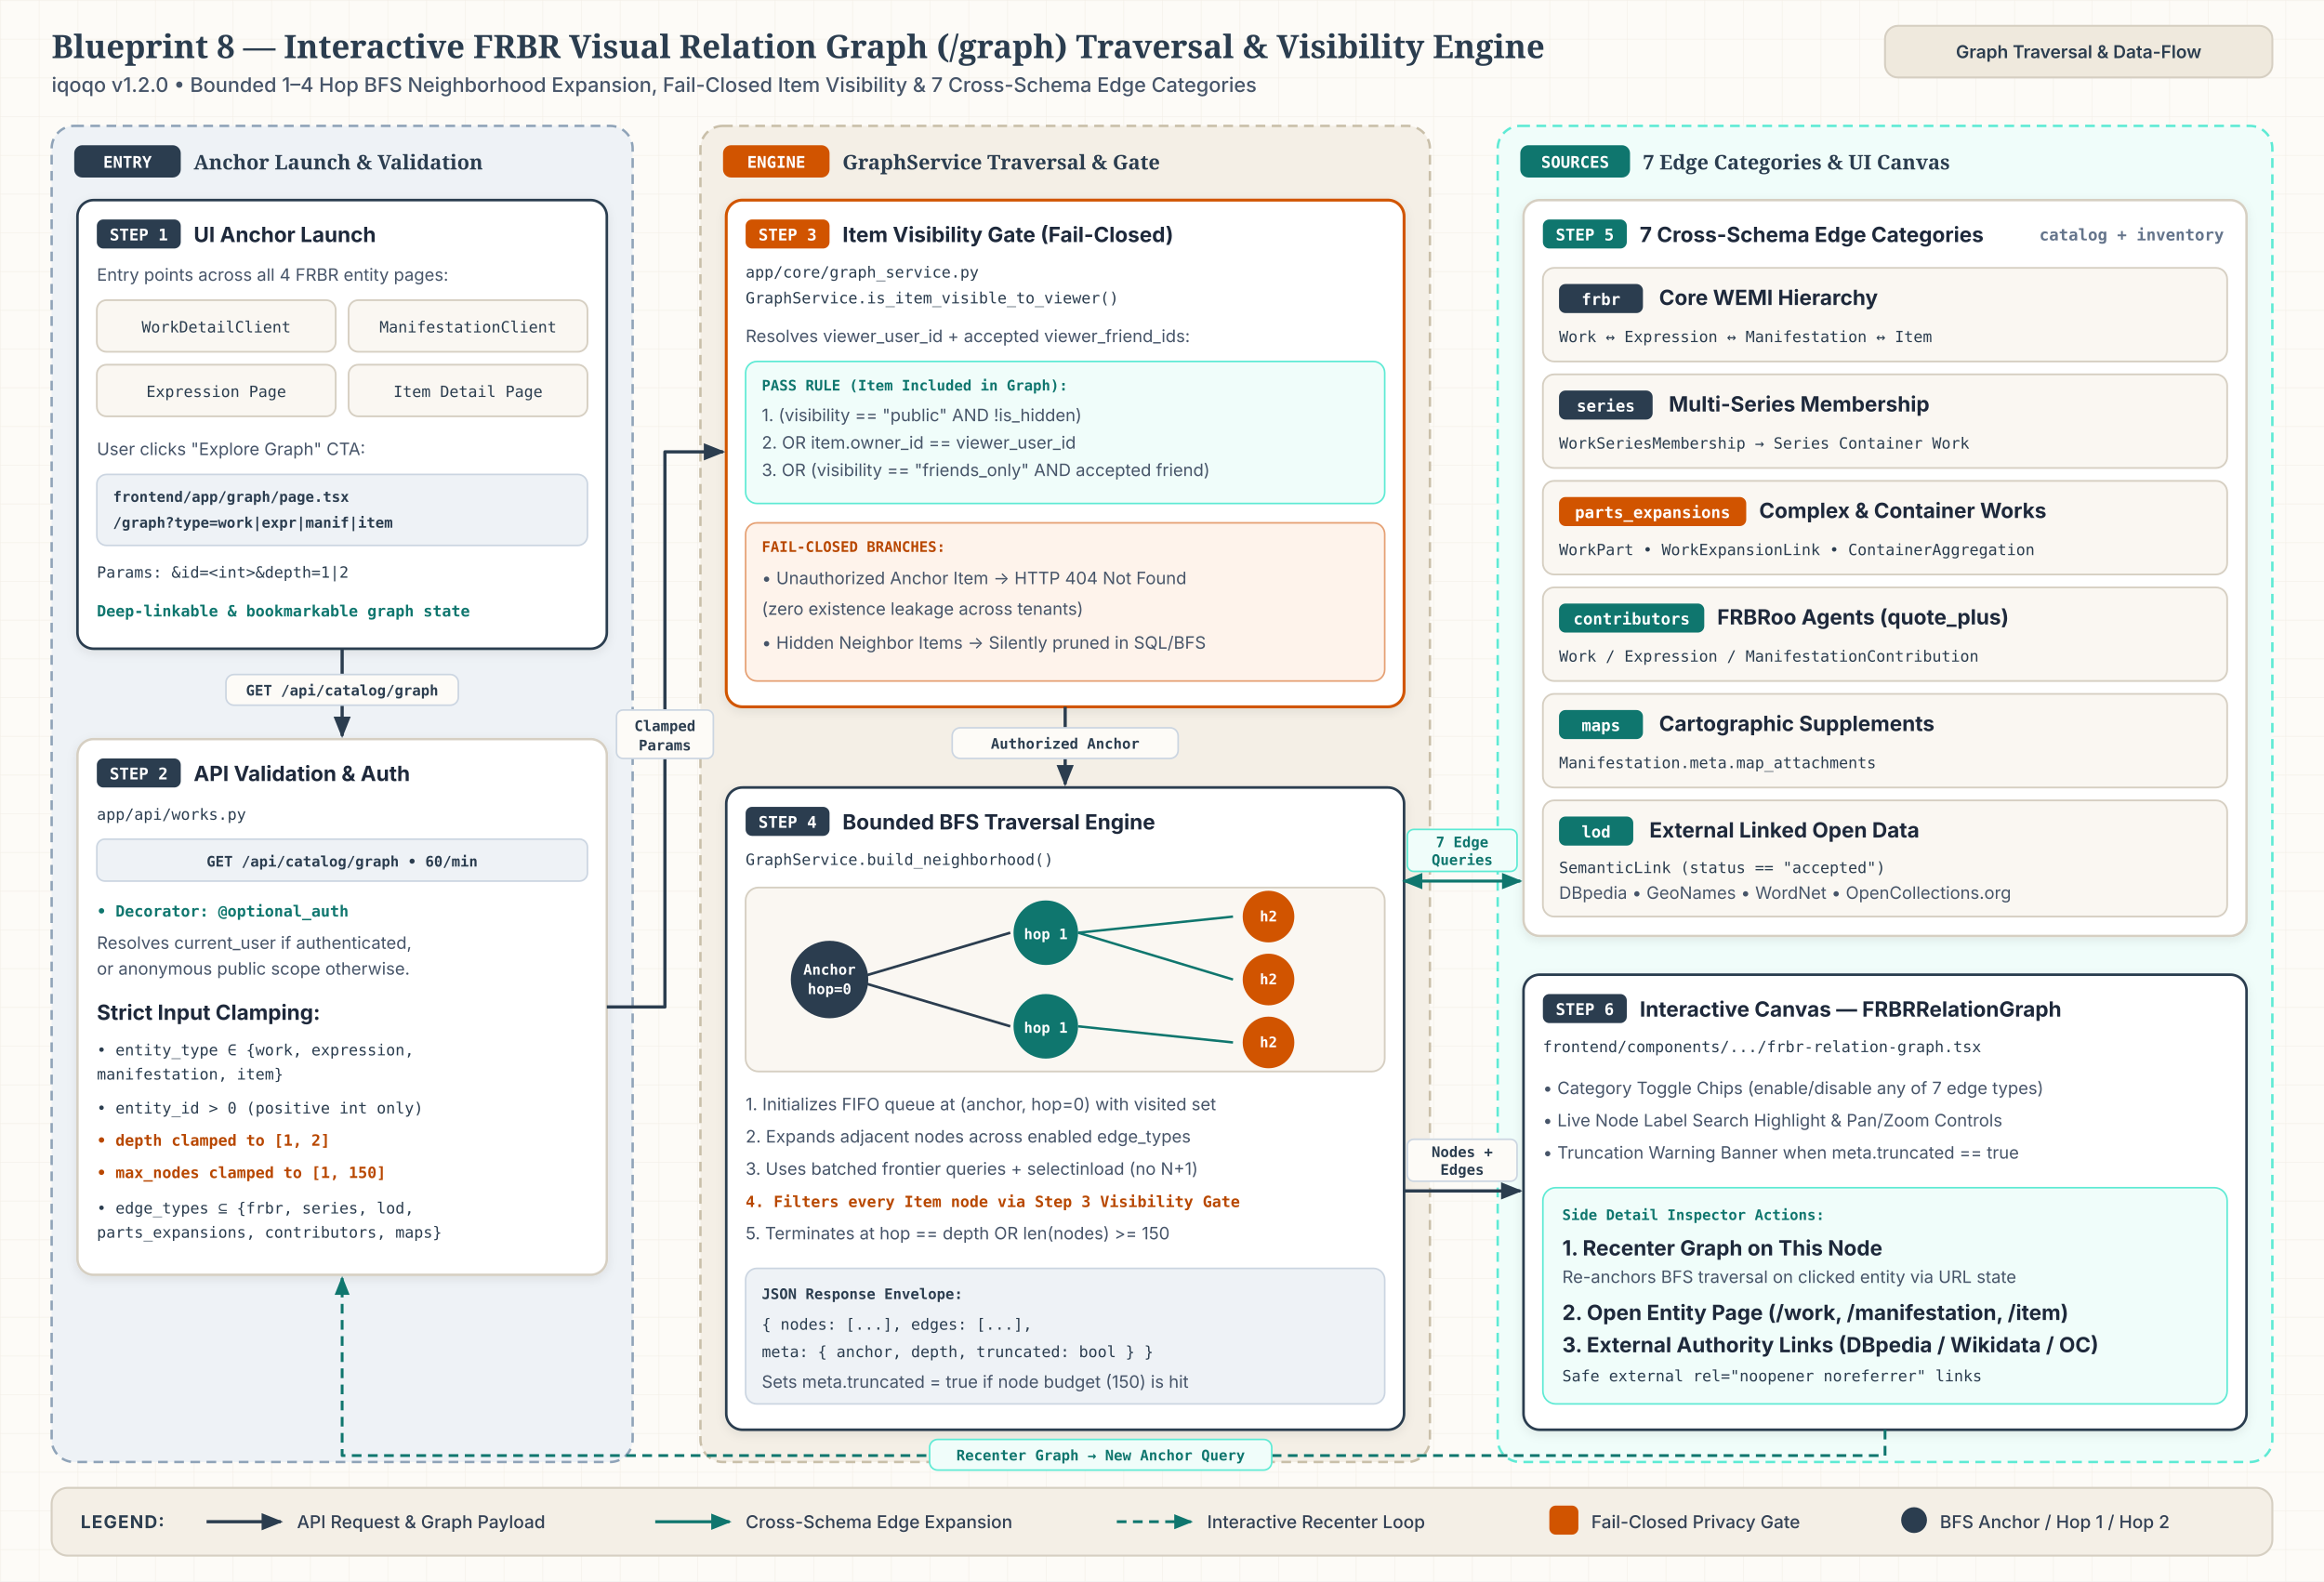
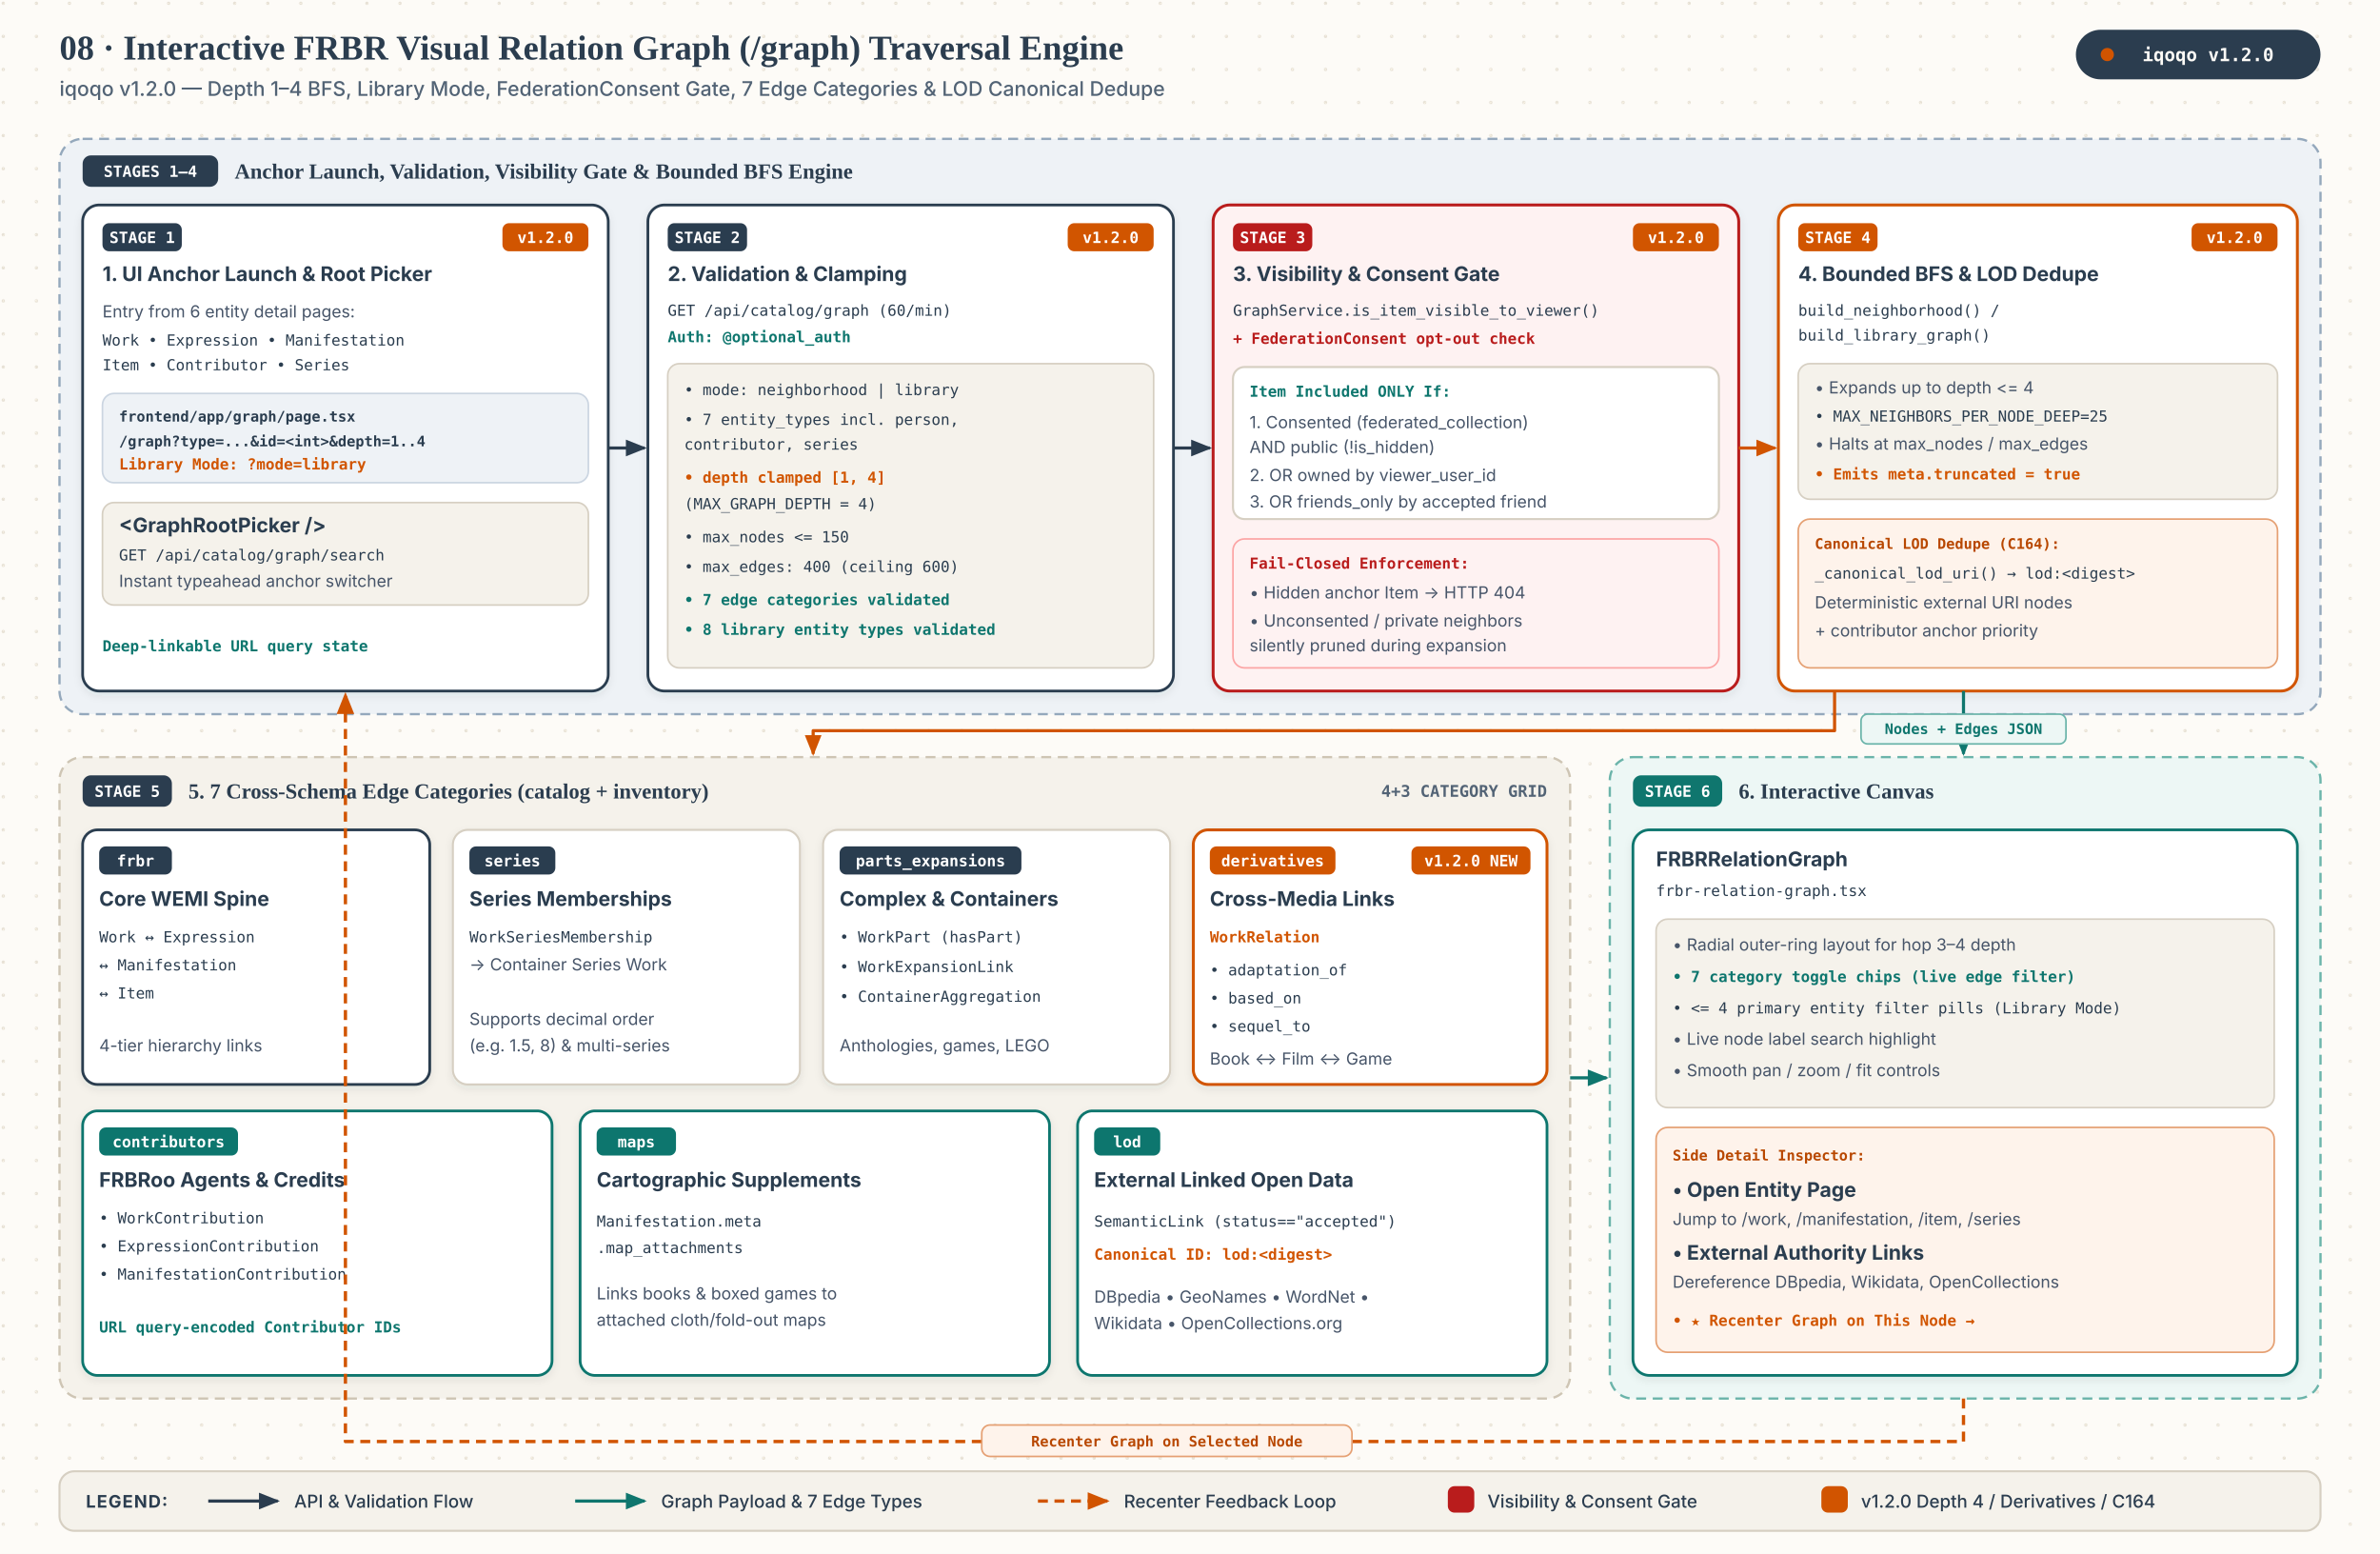
- <svg xmlns="http://www.w3.org/2000/svg" id="svg-bp8" viewBox="0 0 1440 980" width="1440" height="980" role="img" aria-labelledby="bp8-title bp8-desc">
+ <svg xmlns="http://www.w3.org/2000/svg" id="svg-bp8" viewBox="0 0 1440 940" width="1440" height="940" role="img" aria-labelledby="bp8-title bp8-desc">
  <style>
-               .canvas-bg { fill: #FDFBF7; }
-               .title-text { font-family: 'Merriweather', Georgia, serif; font-size: 20px; font-weight: 700; fill: #2B3D4F; }
-               .subtitle-text { font-family: 'Inter', system-ui, -apple-system, sans-serif; font-size: 12.5px; font-weight: 500; fill: #475569; }
-               .header-pill-bg { fill: #EFE9DD; stroke: #D6CFC2; stroke-width: 1.2; }
-               .header-pill-text { font-family: 'Inter', system-ui, -apple-system, sans-serif; font-size: 11px; font-weight: 600; fill: #2B3D4F; }
- 
-               .zone-indigo { fill: #EEF2F6; stroke: #8FA3B8; stroke-width: 1.5; stroke-dasharray: 6 4; }
-               .zone-parchment { fill: #F4EFE6; stroke: #C9BFA9; stroke-width: 1.5; stroke-dasharray: 6 4; }
-               .zone-teal { fill: #F0FDFA; stroke: #5EEAD4; stroke-width: 1.5; stroke-dasharray: 6 4; }
- 
-               .zone-title { font-family: 'Merriweather', Georgia, serif; font-size: 12.5px; font-weight: 700; fill: #2B3D4F; }
-               .zone-meta { font-family: 'JetBrains Mono', ui-monospace, Menlo, monospace; font-size: 10px; font-weight: 600; fill: #64748B; }
- 
-               .badge-indigo { fill: #2B3D4F; }
-               .badge-clay { fill: #D15400; }
-               .badge-teal { fill: #0F766E; }
-               .badge-text { font-family: 'JetBrains Mono', ui-monospace, Menlo, monospace; font-size: 10px; font-weight: 700; fill: #FFFFFF; }
- 
-               .card { fill: #FFFFFF; stroke: #D6CFC2; stroke-width: 1.5; }
-               .card-indigo { fill: #FFFFFF; stroke: #2B3D4F; stroke-width: 1.6; }
-               .card-clay { fill: #FFFFFF; stroke: #D15400; stroke-width: 1.8; }
-               .card-teal { fill: #FFFFFF; stroke: #0F766E; stroke-width: 1.6; }
-               .card-sub { fill: #FAF7F2; stroke: #D6CFC2; stroke-width: 1.1; }
- 
-               .node-title { font-family: 'Inter', system-ui, -apple-system, sans-serif; font-size: 13px; font-weight: 700; fill: #1E293B; }
-               .node-body { font-family: 'Inter', system-ui, -apple-system, sans-serif; font-size: 10.6px; font-weight: 400; fill: #475569; }
-               .node-mono { font-family: 'JetBrains Mono', ui-monospace, Menlo, monospace; font-size: 9.6px; font-weight: 500; fill: #2B3D4F; }
-               .node-clay { font-family: 'JetBrains Mono', ui-monospace, Menlo, monospace; font-size: 9.6px; font-weight: 600; fill: #B84700; }
-               .node-teal { font-family: 'JetBrains Mono', ui-monospace, Menlo, monospace; font-size: 9.6px; font-weight: 600; fill: #0F766E; }
- 
-               .pill-indigo { fill: #EEF2F6; stroke: #CBD5E1; stroke-width: 1; }
-               .pill-indigo-text { font-family: 'JetBrains Mono', ui-monospace, Menlo, monospace; font-size: 9px; font-weight: 600; fill: #2B3D4F; }
-               .pill-clay { fill: #FEF3EB; stroke: #E5A073; stroke-width: 1; }
-               .pill-clay-text { font-family: 'JetBrains Mono', ui-monospace, Menlo, monospace; font-size: 9px; font-weight: 600; fill: #B84700; }
-               .pill-teal { fill: #F0FDFA; stroke: #5EEAD4; stroke-width: 1; }
-               .pill-teal-text { font-family: 'JetBrains Mono', ui-monospace, Menlo, monospace; font-size: 9px; font-weight: 600; fill: #0F766E; }
- 
-               .bfs-node-anchor { fill: #2B3D4F; }
-               .bfs-node-hop1 { fill: #0F766E; }
-               .bfs-node-hop2 { fill: #D15400; }
-               .bfs-node-txt { font-family: 'JetBrains Mono', ui-monospace, Menlo, monospace; font-size: 9px; font-weight: 700; fill: #FFFFFF; }
- 
-               .edge-primary { fill: none; stroke: #2B3D4F; stroke-width: 2; stroke-linejoin: round; }
-               .edge-clay { fill: none; stroke: #D15400; stroke-width: 2; stroke-linejoin: round; }
-               .edge-teal { fill: none; stroke: #0F766E; stroke-width: 1.9; stroke-linejoin: round; }
-               .edge-recenter { fill: none; stroke: #0F766E; stroke-width: 1.75; stroke-dasharray: 6 4; stroke-linejoin: round; }
-               .mk-primary { fill: #2B3D4F; }
-               .mk-clay { fill: #D15400; }
-               .mk-teal { fill: #0F766E; }
- 
-               .edge-pill-bg { fill: #FDFBF7; stroke: #CBD5E1; stroke-width: 1; }
-               .edge-pill-text { font-family: 'JetBrains Mono', ui-monospace, Menlo, monospace; font-size: 9px; font-weight: 600; fill: #2B3D4F; }
-               .edge-pill-teal { fill: #F0FDFA; stroke: #5EEAD4; stroke-width: 1; }
-               .edge-pill-teal-text { font-family: 'JetBrains Mono', ui-monospace, Menlo, monospace; font-size: 9px; font-weight: 600; fill: #0F766E; }
- 
-               .legend-bg { fill: #F4EFE6; stroke: #D6CFC2; stroke-width: 1.25; }
-               .legend-heading { font-family: 'Inter', system-ui, -apple-system, sans-serif; font-size: 11px; font-weight: 700; letter-spacing: 0.06em; fill: #2B3D4F; }
-               .legend-text { font-family: 'Inter', system-ui, -apple-system, sans-serif; font-size: 11px; font-weight: 500; fill: #334155; }
+               .bg { fill: #FDFBF7; }
+               .hdr-title { font-family: Georgia, 'Times New Roman', serif; font-size: 21px; font-weight: 700; fill: #2B3D4F; }
+               .hdr-sub { font-family: -apple-system, BlinkMacSystemFont, 'Segoe UI', sans-serif; font-size: 12.2px; font-weight: 500; fill: #526375; }
+               .ver-pill { fill: #2B3D4F; }
+               .ver-txt { font-family: ui-monospace, 'SFMono-Regular', Menlo, monospace; font-size: 11px; font-weight: 700; fill: #FDFBF7; }
+ 
+               .z-sand { fill: #F5F2EB; stroke: #CEC5B4; stroke-width: 1.4; stroke-dasharray: 6 4; }
+               .z-indigo { fill: #EEF2F6; stroke: #94A8BC; stroke-width: 1.4; stroke-dasharray: 6 4; }
+               .z-teal { fill: #EDF7F5; stroke: #6BB4AA; stroke-width: 1.4; stroke-dasharray: 6 4; }
+               .z-title { font-family: Georgia, 'Times New Roman', serif; font-size: 13px; font-weight: 700; fill: #2B3D4F; }
+               .z-meta { font-family: ui-monospace, 'SFMono-Regular', Menlo, monospace; font-size: 9.8px; font-weight: 600; fill: #526375; }
+ 
+               .card { fill: #FFFFFF; stroke: #D6CFC2; stroke-width: 1.25; }
+               .card-indigo { fill: #FFFFFF; stroke: #2B3D4F; stroke-width: 1.65; }
+               .card-clay { fill: #FFFFFF; stroke: #D15400; stroke-width: 1.75; }
+               .card-teal { fill: #FFFFFF; stroke: #0F766E; stroke-width: 1.65; }
+               .card-crimson { fill: #FEF2F2; stroke: #B91C1C; stroke-width: 1.75; }
+               .card-sub { fill: #F5F2EB; stroke: #D6CFC2; stroke-width: 1; }
+ 
+               .b-indigo { fill: #2B3D4F; }
+               .b-clay { fill: #D15400; }
+               .b-teal { fill: #0F766E; }
+               .b-crimson { fill: #B91C1C; }
+               .b-txt { font-family: ui-monospace, 'SFMono-Regular', Menlo, monospace; font-size: 9.4px; font-weight: 700; fill: #FFFFFF; }
+ 
+               .c-title { font-family: -apple-system, BlinkMacSystemFont, 'Segoe UI', sans-serif; font-size: 12.2px; font-weight: 700; fill: #2B3D4F; }
+               .c-body { font-family: -apple-system, BlinkMacSystemFont, 'Segoe UI', sans-serif; font-size: 10.1px; font-weight: 400; fill: #475569; }
+               .c-mono { font-family: ui-monospace, 'SFMono-Regular', Menlo, monospace; font-size: 9.2px; font-weight: 500; fill: #2B3D4F; }
+               .c-clay { font-family: ui-monospace, 'SFMono-Regular', Menlo, monospace; font-size: 9.2px; font-weight: 700; fill: #D15400; }
+               .c-teal { font-family: ui-monospace, 'SFMono-Regular', Menlo, monospace; font-size: 9.2px; font-weight: 700; fill: #0F766E; }
+               .c-crimson { font-family: ui-monospace, 'SFMono-Regular', Menlo, monospace; font-size: 9.2px; font-weight: 700; fill: #B91C1C; }
+ 
+               .pill-i { fill: #EEF2F6; stroke: #CBD5E1; stroke-width: 1; }
+               .pill-i-t { font-family: ui-monospace, 'SFMono-Regular', Menlo, monospace; font-size: 8.8px; font-weight: 600; fill: #2B3D4F; }
+               .pill-c { fill: #FEF3EB; stroke: #E5A073; stroke-width: 1; }
+               .pill-c-t { font-family: ui-monospace, 'SFMono-Regular', Menlo, monospace; font-size: 8.8px; font-weight: 700; fill: #B84700; }
+               .pill-t { fill: #EDF7F5; stroke: #6BB4AA; stroke-width: 1; }
+               .pill-t-t { font-family: ui-monospace, 'SFMono-Regular', Menlo, monospace; font-size: 8.8px; font-weight: 700; fill: #0F766E; }
+               .pill-r { fill: #FEF2F2; stroke: #FCA5A5; stroke-width: 1; }
+               .pill-r-t { font-family: ui-monospace, 'SFMono-Regular', Menlo, monospace; font-size: 8.8px; font-weight: 700; fill: #B91C1C; }
+ 
+               .e-i { fill: none; stroke: #2B3D4F; stroke-width: 1.9; stroke-linejoin: round; }
+               .e-t { fill: none; stroke: #0F766E; stroke-width: 1.9; stroke-linejoin: round; }
+               .e-c { fill: none; stroke: #D15400; stroke-width: 1.9; stroke-linejoin: round; }
+               .e-loop { fill: none; stroke: #D15400; stroke-width: 2; stroke-dasharray: 6 4; stroke-linejoin: round; }
+               .mk-i { fill: #2B3D4F; }
+               .mk-t { fill: #0F766E; }
+               .mk-c { fill: #D15400; }
+ 
+               .legend-bg { fill: #F5F2EB; stroke: #D6CFC2; stroke-width: 1.25; }
+               .legend-h { font-family: -apple-system, BlinkMacSystemFont, 'Segoe UI', sans-serif; font-size: 10.5px; font-weight: 700; letter-spacing: 0.06em; fill: #2B3D4F; }
+               .legend-t { font-family: -apple-system, BlinkMacSystemFont, 'Segoe UI', sans-serif; font-size: 10.8px; font-weight: 500; fill: #2B3D4F; }
            </style>
  <defs>
-     <pattern id="b8-grid" width="24" height="24" patternUnits="userSpaceOnUse">
-       <path d="M 24 0 L 0 0 0 24" fill="none" stroke="#E4DCCE" stroke-width="0.6" opacity="0.45" />
+     <pattern id="b8-dots" width="20" height="20" patternUnits="userSpaceOnUse">
+       <circle cx="2" cy="2" r="1" fill="#E6E0D4" />
    </pattern>
-     <filter id="b8-shadow" x="-6%" y="-6%" width="112%" height="118%">
-       <feDropShadow dx="0" dy="2" stdDeviation="3" flood-color="#0F172A" flood-opacity="0.08" />
+     <filter id="b8-sh" x="-6%" y="-6%" width="112%" height="118%">
+       <feDropShadow dx="0" dy="2" stdDeviation="2.5" flood-color="#2B3D4F" flood-opacity="0.08" />
    </filter>
-     <marker id="b8-mk-primary" viewBox="0 0 10 10" refX="8.5" refY="5" markerWidth="7" markerHeight="7" orient="auto-start-reverse">
-       <path d="M 0 1.2 L 9.5 5 L 0 8.8 z" class="mk-primary" />
+     <marker id="b8-mk-i" viewBox="0 0 10 10" refX="8.5" refY="5" markerWidth="7" markerHeight="7" orient="auto-start-reverse">
+       <path d="M 0 1.2 L 9.5 5 L 0 8.8 z" class="mk-i" />
    </marker>
-     <marker id="b8-mk-clay" viewBox="0 0 10 10" refX="8.5" refY="5" markerWidth="7" markerHeight="7" orient="auto-start-reverse">
-       <path d="M 0 1.2 L 9.5 5 L 0 8.8 z" class="mk-clay" />
+     <marker id="b8-mk-t" viewBox="0 0 10 10" refX="8.5" refY="5" markerWidth="7" markerHeight="7" orient="auto-start-reverse">
+       <path d="M 0 1.2 L 9.5 5 L 0 8.8 z" class="mk-t" />
    </marker>
-     <marker id="b8-mk-teal" viewBox="0 0 10 10" refX="8.5" refY="5" markerWidth="7" markerHeight="7" orient="auto-start-reverse">
-       <path d="M 0 1.2 L 9.5 5 L 0 8.8 z" class="mk-teal" />
+     <marker id="b8-mk-c" viewBox="0 0 10 10" refX="8.5" refY="5" markerWidth="7" markerHeight="7" orient="auto-start-reverse">
+       <path d="M 0 1.2 L 9.5 5 L 0 8.8 z" class="mk-c" />
    </marker>
  </defs>
-   <rect x="0" y="0" width="1440" height="980" class="canvas-bg" />
-   <rect x="0" y="0" width="1440" height="980" fill="url(#b8-grid)" />
-   <text x="32" y="36" class="title-text">Blueprint 8 — Interactive FRBR Visual Relation Graph (/graph) Traversal &amp; Visibility Engine</text>
-   <text x="32" y="57" class="subtitle-text">iqoqo v1.2.0  •  Bounded 1–4 Hop BFS Neighborhood Expansion, Fail-Closed Item Visibility &amp; 7 Cross-Schema Edge Categories</text>
-   <rect x="1168" y="16" width="240" height="32" rx="8" class="header-pill-bg" />
-   <text x="1288" y="36" text-anchor="middle" class="header-pill-text">Graph Traversal &amp; Data-Flow</text>
-   <rect x="32" y="78" width="360" height="828" rx="14" class="zone-indigo" />
-   <rect x="46" y="90" width="66" height="20" rx="5" class="badge-indigo" />
-   <text x="79" y="104" text-anchor="middle" class="badge-text">ENTRY</text>
-   <text x="120" y="105" class="zone-title">Anchor Launch &amp; Validation</text>
-   <g id="bp8-s1">
-     <rect x="48" y="124" width="328" height="278" rx="10" class="card-indigo" filter="url(#b8-shadow)" />
-     <rect x="60" y="136" width="52" height="18" rx="4" class="badge-indigo" />
-     <text x="86" y="149" text-anchor="middle" class="badge-text">STEP 1</text>
-     <text x="120" y="150" class="node-title">UI Anchor Launch</text>
-     <text x="60" y="174" class="node-body">Entry points across all 4 FRBR entity pages:</text>
-     <rect x="60" y="186" width="148" height="32" rx="6" class="card-sub" />
-     <text x="134" y="206" text-anchor="middle" class="node-mono">WorkDetailClient</text>
-     <rect x="216" y="186" width="148" height="32" rx="6" class="card-sub" />
-     <text x="290" y="206" text-anchor="middle" class="node-mono">ManifestationClient</text>
-     <rect x="60" y="226" width="148" height="32" rx="6" class="card-sub" />
-     <text x="134" y="246" text-anchor="middle" class="node-mono">Expression Page</text>
-     <rect x="216" y="226" width="148" height="32" rx="6" class="card-sub" />
-     <text x="290" y="246" text-anchor="middle" class="node-mono">Item Detail Page</text>
-     <text x="60" y="282" class="node-body">User clicks "Explore Graph" CTA:</text>
-     <rect x="60" y="294" width="304" height="44" rx="6" class="pill-indigo" />
-     <text x="70" y="311" class="pill-indigo-text">frontend/app/graph/page.tsx</text>
-     <text x="70" y="327" class="pill-indigo-text">/graph?type=work|expr|manif|item</text>
-     <text x="60" y="358" class="node-mono">Params: &amp;id=&lt;int&gt;&amp;depth=1|2</text>
-     <text x="60" y="382" class="node-teal">Deep-linkable &amp; bookmarkable graph state</text>
-   </g>
-   <path d="M 212 402 L 212 456" class="edge-primary" marker-end="url(#b8-mk-primary)" />
-   <rect x="140" y="418" width="144" height="19" rx="5" class="edge-pill-bg" />
-   <text x="212" y="431" text-anchor="middle" class="edge-pill-text">GET /api/catalog/graph</text>
-   <g id="bp8-s2">
-     <rect x="48" y="458" width="328" height="332" rx="10" class="card" filter="url(#b8-shadow)" />
-     <rect x="60" y="470" width="52" height="18" rx="4" class="badge-indigo" />
-     <text x="86" y="483" text-anchor="middle" class="badge-text">STEP 2</text>
-     <text x="120" y="484" class="node-title">API Validation &amp; Auth</text>
-     <text x="60" y="508" class="node-mono">app/api/works.py</text>
-     <rect x="60" y="520" width="304" height="26" rx="5" class="pill-indigo" />
-     <text x="212" y="537" text-anchor="middle" class="pill-indigo-text">GET /api/catalog/graph • 60/min</text>
-     <text x="60" y="568" class="node-teal">• Decorator: @optional_auth</text>
-     <text x="60" y="588" class="node-body">  Resolves current_user if authenticated,</text>
-     <text x="60" y="604" class="node-body">  or anonymous public scope otherwise.</text>
-     <text x="60" y="632" class="node-title">Strict Input Clamping:</text>
-     <text x="60" y="654" class="node-mono">• entity_type ∈ {work, expression,</text>
-     <text x="60" y="669" class="node-mono">                 manifestation, item}</text>
-     <text x="60" y="690" class="node-mono">• entity_id &gt; 0 (positive int only)</text>
-     <text x="60" y="710" class="node-clay">• depth clamped to [1, 2]</text>
-     <text x="60" y="730" class="node-clay">• max_nodes clamped to [1, 150]</text>
-     <text x="60" y="752" class="node-mono">• edge_types ⊆ {frbr, series, lod,</text>
-     <text x="60" y="767" class="node-mono">   parts_expansions, contributors, maps}</text>
-   </g>
-   <rect x="434" y="78" width="452" height="828" rx="14" class="zone-parchment" />
-   <rect x="448" y="90" width="66" height="20" rx="5" class="badge-clay" />
-   <text x="481" y="104" text-anchor="middle" class="badge-text">ENGINE</text>
-   <text x="522" y="105" class="zone-title">GraphService Traversal &amp; Gate</text>
-   <g id="bp8-s3">
-     <rect x="450" y="124" width="420" height="314" rx="10" class="card-clay" filter="url(#b8-shadow)" />
-     <rect x="462" y="136" width="52" height="18" rx="4" class="badge-clay" />
-     <text x="488" y="149" text-anchor="middle" class="badge-text">STEP 3</text>
-     <text x="522" y="150" class="node-title">Item Visibility Gate (Fail-Closed)</text>
-     <text x="462" y="172" class="node-mono">app/core/graph_service.py</text>
-     <text x="462" y="188" class="node-mono">GraphService.is_item_visible_to_viewer()</text>
-     <text x="462" y="212" class="node-body">Resolves viewer_user_id + accepted viewer_friend_ids:</text>
-     <rect x="462" y="224" width="396" height="88" rx="7" class="pill-teal" />
-     <text x="472" y="242" class="pill-teal-text">PASS RULE (Item Included in Graph):</text>
-     <text x="472" y="261" class="node-body">1. (visibility == "public" AND !is_hidden)</text>
-     <text x="472" y="278" class="node-body">2. OR item.owner_id == viewer_user_id</text>
-     <text x="472" y="295" class="node-body">3. OR (visibility == "friends_only" AND accepted friend)</text>
-     <rect x="462" y="324" width="396" height="98" rx="7" class="pill-clay" />
-     <text x="472" y="342" class="pill-clay-text">FAIL-CLOSED BRANCHES:</text>
-     <text x="472" y="362" class="node-body">• Unauthorized Anchor Item → HTTP 404 Not Found</text>
-     <text x="472" y="381" class="node-body">  (zero existence leakage across tenants)</text>
-     <text x="472" y="402" class="node-body">• Hidden Neighbor Items → Silently pruned in SQL/BFS</text>
-   </g>
-   <path d="M 660 438 L 660 486" class="edge-primary" marker-end="url(#b8-mk-primary)" />
-   <rect x="590" y="451" width="140" height="19" rx="5" class="edge-pill-bg" />
-   <text x="660" y="464" text-anchor="middle" class="edge-pill-text">Authorized Anchor</text>
-   <g id="bp8-s4">
-     <rect x="450" y="488" width="420" height="398" rx="10" class="card-indigo" filter="url(#b8-shadow)" />
-     <rect x="462" y="500" width="52" height="18" rx="4" class="badge-indigo" />
-     <text x="488" y="513" text-anchor="middle" class="badge-text">STEP 4</text>
-     <text x="522" y="514" class="node-title">Bounded BFS Traversal Engine</text>
-     <text x="462" y="536" class="node-mono">GraphService.build_neighborhood()</text>
-     <rect x="462" y="550" width="396" height="114" rx="8" class="card-sub" />
-     <line x1="528" y1="607" x2="626" y2="578" stroke="#2B3D4F" stroke-width="1.6" />
-     <line x1="528" y1="607" x2="626" y2="636" stroke="#2B3D4F" stroke-width="1.6" />
-     <line x1="668" y1="578" x2="764" y2="568" stroke="#0F766E" stroke-width="1.5" />
-     <line x1="668" y1="578" x2="764" y2="607" stroke="#0F766E" stroke-width="1.5" />
-     <line x1="668" y1="636" x2="764" y2="646" stroke="#0F766E" stroke-width="1.5" />
-     <circle cx="514" cy="607" r="24" class="bfs-node-anchor" />
-     <text x="514" y="604" text-anchor="middle" class="bfs-node-txt">Anchor</text>
-     <text x="514" y="616" text-anchor="middle" class="bfs-node-txt">hop=0</text>
-     <circle cx="648" cy="578" r="20" class="bfs-node-hop1" />
-     <text x="648" y="582" text-anchor="middle" class="bfs-node-txt">hop 1</text>
-     <circle cx="648" cy="636" r="20" class="bfs-node-hop1" />
-     <text x="648" y="640" text-anchor="middle" class="bfs-node-txt">hop 1</text>
-     <circle cx="786" cy="568" r="16" class="bfs-node-hop2" />
-     <text x="786" y="571" text-anchor="middle" class="bfs-node-txt">h2</text>
-     <circle cx="786" cy="607" r="16" class="bfs-node-hop2" />
-     <text x="786" y="610" text-anchor="middle" class="bfs-node-txt">h2</text>
-     <circle cx="786" cy="646" r="16" class="bfs-node-hop2" />
-     <text x="786" y="649" text-anchor="middle" class="bfs-node-txt">h2</text>
-     <text x="462" y="688" class="node-body">1. Initializes FIFO queue at (anchor, hop=0) with visited set</text>
-     <text x="462" y="708" class="node-body">2. Expands adjacent nodes across enabled edge_types</text>
-     <text x="462" y="728" class="node-body">3. Uses batched frontier queries + selectinload (no N+1)</text>
-     <text x="462" y="748" class="node-clay">4. Filters every Item node via Step 3 Visibility Gate</text>
-     <text x="462" y="768" class="node-body">5. Terminates at hop == depth OR len(nodes) &gt;= 150</text>
-     <rect x="462" y="786" width="396" height="84" rx="7" class="pill-indigo" />
-     <text x="472" y="805" class="pill-indigo-text">JSON Response Envelope:</text>
-     <text x="472" y="824" class="node-mono">{ nodes: [...], edges: [...],</text>
-     <text x="472" y="841" class="node-mono">  meta: { anchor, depth, truncated: bool } }</text>
-     <text x="472" y="860" class="node-body">Sets meta.truncated = true if node budget (150) is hit</text>
-   </g>
-   <rect x="928" y="78" width="480" height="828" rx="14" class="zone-teal" />
-   <rect x="942" y="90" width="68" height="20" rx="5" class="badge-teal" />
-   <text x="976" y="104" text-anchor="middle" class="badge-text">SOURCES</text>
-   <text x="1018" y="105" class="zone-title">7 Edge Categories &amp; UI Canvas</text>
-   <g id="bp8-s5">
-     <rect x="944" y="124" width="448" height="456" rx="10" class="card" filter="url(#b8-shadow)" />
-     <rect x="956" y="136" width="52" height="18" rx="4" class="badge-teal" />
-     <text x="982" y="149" text-anchor="middle" class="badge-text">STEP 5</text>
-     <text x="1016" y="150" class="node-title">7 Cross-Schema Edge Categories</text>
-     <text x="1378" y="149" text-anchor="end" class="zone-meta">catalog + inventory</text>
-     <rect x="956" y="166" width="424" height="58" rx="7" class="card-sub" />
-     <rect x="966" y="176" width="52" height="18" rx="4" class="badge-indigo" />
-     <text x="992" y="189" text-anchor="middle" class="badge-text">frbr</text>
-     <text x="1028" y="189" class="node-title">Core WEMI Hierarchy</text>
-     <text x="966" y="212" class="node-mono">Work ↔ Expression ↔ Manifestation ↔ Item</text>
-     <rect x="956" y="232" width="424" height="58" rx="7" class="card-sub" />
-     <rect x="966" y="242" width="58" height="18" rx="4" class="badge-indigo" />
-     <text x="995" y="255" text-anchor="middle" class="badge-text">series</text>
-     <text x="1034" y="255" class="node-title">Multi-Series Membership</text>
-     <text x="966" y="278" class="node-mono">WorkSeriesMembership → Series Container Work</text>
-     <rect x="956" y="298" width="424" height="58" rx="7" class="card-sub" />
-     <rect x="966" y="308" width="116" height="18" rx="4" class="badge-clay" />
-     <text x="1024" y="321" text-anchor="middle" class="badge-text">parts_expansions</text>
-     <text x="1090" y="321" class="node-title">Complex &amp; Container Works</text>
-     <text x="966" y="344" class="node-mono">WorkPart • WorkExpansionLink • ContainerAggregation</text>
-     <rect x="956" y="364" width="424" height="58" rx="7" class="card-sub" />
-     <rect x="966" y="374" width="90" height="18" rx="4" class="badge-teal" />
-     <text x="1011" y="387" text-anchor="middle" class="badge-text">contributors</text>
-     <text x="1064" y="387" class="node-title">FRBRoo Agents (quote_plus)</text>
-     <text x="966" y="410" class="node-mono">Work / Expression / ManifestationContribution</text>
-     <rect x="956" y="430" width="424" height="58" rx="7" class="card-sub" />
-     <rect x="966" y="440" width="52" height="18" rx="4" class="badge-teal" />
-     <text x="992" y="453" text-anchor="middle" class="badge-text">maps</text>
-     <text x="1028" y="453" class="node-title">Cartographic Supplements</text>
-     <text x="966" y="476" class="node-mono">Manifestation.meta.map_attachments</text>
-     <rect x="956" y="496" width="424" height="72" rx="7" class="card-sub" />
-     <rect x="966" y="506" width="46" height="18" rx="4" class="badge-teal" />
-     <text x="989" y="519" text-anchor="middle" class="badge-text">lod</text>
-     <text x="1022" y="519" class="node-title">External Linked Open Data</text>
-     <text x="966" y="541" class="node-mono">SemanticLink (status == "accepted")</text>
-     <text x="966" y="557" class="node-body">DBpedia • GeoNames • WordNet • OpenCollections.org</text>
-   </g>
-   <g id="bp8-s6">
-     <rect x="944" y="604" width="448" height="282" rx="10" class="card-indigo" filter="url(#b8-shadow)" />
-     <rect x="956" y="616" width="52" height="18" rx="4" class="badge-indigo" />
-     <text x="982" y="629" text-anchor="middle" class="badge-text">STEP 6</text>
-     <text x="1016" y="630" class="node-title">Interactive Canvas — FRBRRelationGraph</text>
-     <text x="956" y="652" class="node-mono">frontend/components/.../frbr-relation-graph.tsx</text>
-     <text x="956" y="678" class="node-body">• Category Toggle Chips (enable/disable any of 7 edge types)</text>
-     <text x="956" y="698" class="node-body">• Live Node Label Search Highlight &amp; Pan/Zoom Controls</text>
-     <text x="956" y="718" class="node-body">• Truncation Warning Banner when meta.truncated == true</text>
-     <rect x="956" y="736" width="424" height="134" rx="8" class="pill-teal" />
-     <text x="968" y="756" class="pill-teal-text">Side Detail Inspector Actions:</text>
-     <text x="968" y="778" class="node-title">1. Recenter Graph on This Node</text>
-     <text x="968" y="795" class="node-body">   Re-anchors BFS traversal on clicked entity via URL state</text>
-     <text x="968" y="818" class="node-title">2. Open Entity Page (/work, /manifestation, /item)</text>
-     <text x="968" y="838" class="node-title">3. External Authority Links (DBpedia / Wikidata / OC)</text>
-     <text x="968" y="856" class="node-mono">   Safe external rel="noopener noreferrer" links</text>
-   </g>
-   <path d="M 376 624 L 412 624 L 412 280 L 448 280" class="edge-primary" marker-end="url(#b8-mk-primary)" />
-   <rect x="382" y="440" width="60" height="30" rx="4" class="edge-pill-bg" />
-   <text x="412" y="453" text-anchor="middle" class="edge-pill-text">Clamped</text>
-   <text x="412" y="465" text-anchor="middle" class="edge-pill-text">Params</text>
-   <path d="M 870 546 L 942 546" class="edge-teal" marker-start="url(#b8-mk-teal)" marker-end="url(#b8-mk-teal)" />
-   <rect x="872" y="514" width="68" height="26" rx="4" class="edge-pill-teal" />
-   <text x="906" y="525" text-anchor="middle" class="edge-pill-teal-text">7 Edge</text>
-   <text x="906" y="536" text-anchor="middle" class="edge-pill-teal-text">Queries</text>
-   <path d="M 870 738 L 942 738" class="edge-primary" marker-end="url(#b8-mk-primary)" />
-   <rect x="872" y="706" width="68" height="26" rx="4" class="edge-pill-bg" />
-   <text x="906" y="717" text-anchor="middle" class="edge-pill-text">Nodes +</text>
-   <text x="906" y="728" text-anchor="middle" class="edge-pill-text">Edges</text>
-   <path d="M 1168 886 L 1168 902 L 212 902 L 212 792" class="edge-recenter" marker-end="url(#b8-mk-teal)" />
-   <rect x="576" y="892" width="212" height="19" rx="5" class="edge-pill-teal" />
-   <text x="682" y="905" text-anchor="middle" class="edge-pill-teal-text">Recenter Graph → New Anchor Query</text>
-   <rect x="32" y="922" width="1376" height="42" rx="10" class="legend-bg" />
-   <text x="50" y="947" class="legend-heading">LEGEND:</text>
-   <line x1="128" y1="943" x2="174" y2="943" class="edge-primary" marker-end="url(#b8-mk-primary)" />
-   <text x="184" y="947" class="legend-text">API Request &amp; Graph Payload</text>
-   <line x1="406" y1="943" x2="452" y2="943" class="edge-teal" marker-end="url(#b8-mk-teal)" />
-   <text x="462" y="947" class="legend-text">Cross-Schema Edge Expansion</text>
-   <line x1="692" y1="943" x2="738" y2="943" class="edge-recenter" marker-end="url(#b8-mk-teal)" />
-   <text x="748" y="947" class="legend-text">Interactive Recenter Loop</text>
-   <rect x="960" y="933" width="18" height="18" rx="4" class="badge-clay" />
-   <text x="986" y="947" class="legend-text">Fail-Closed Privacy Gate</text>
-   <circle cx="1186" cy="942" r="8" class="bfs-node-anchor" />
-   <text x="1202" y="947" class="legend-text">BFS Anchor / Hop 1 / Hop 2</text>
+   <rect x="0" y="0" width="1440" height="940" class="bg" />
+   <rect x="0" y="0" width="1440" height="940" fill="url(#b8-dots)" />
+   <text x="36" y="36" class="hdr-title">08 · Interactive FRBR Visual Relation Graph (/graph) Traversal Engine</text>
+   <text x="36" y="58" class="hdr-sub">iqoqo v1.2.0 — Depth 1–4 BFS, Library Mode, FederationConsent Gate, 7 Edge Categories &amp; LOD Canonical Dedupe</text>
+   <rect x="1256" y="18" width="148" height="30" rx="15" class="ver-pill" />
+   <circle cx="1275" cy="33" r="4" fill="#D15400" />
+   <text x="1336" y="37" text-anchor="middle" class="ver-txt">iqoqo v1.2.0</text>
+   <rect x="36" y="84" width="1368" height="348" rx="14" class="z-indigo" />
+   <rect x="50" y="94" width="82" height="19" rx="5" class="b-indigo" />
+   <text x="91" y="107" text-anchor="middle" class="b-txt">STAGES 1–4</text>
+   <text x="142" y="108" class="z-title">Anchor Launch, Validation, Visibility Gate &amp; Bounded BFS Engine</text>
+   <g filter="url(#b8-sh)">
+     <rect x="50" y="124" width="318" height="294" rx="10" class="card-indigo" />
+     <rect x="62" y="135" width="48" height="17" rx="4" class="b-indigo" />
+     <text x="86" y="147" text-anchor="middle" class="b-txt">STAGE 1</text>
+     <rect x="304" y="135" width="52" height="17" rx="4" class="b-clay" />
+     <text x="330" y="147" text-anchor="middle" class="b-txt">v1.2.0</text>
+     <text x="62" y="170" class="c-title">1. UI Anchor Launch &amp; Root Picker</text>
+     <text x="62" y="192" class="c-body">Entry from 6 entity detail pages:</text>
+     <text x="62" y="209" class="c-mono">Work • Expression • Manifestation</text>
+     <text x="62" y="224" class="c-mono">Item • Contributor • Series</text>
+     <rect x="62" y="238" width="294" height="54" rx="7" class="pill-i" />
+     <text x="72" y="255" class="pill-i-t">frontend/app/graph/page.tsx</text>
+     <text x="72" y="270" class="pill-i-t">/graph?type=...&amp;id=&lt;int&gt;&amp;depth=1..4</text>
+     <text x="72" y="284" class="c-clay">Library Mode: ?mode=library</text>
+     <rect x="62" y="304" width="294" height="62" rx="7" class="card-sub" />
+     <text x="72" y="322" class="c-title">&lt;GraphRootPicker /&gt;</text>
+     <text x="72" y="339" class="c-mono">GET /api/catalog/graph/search</text>
+     <text x="72" y="355" class="c-body">Instant typeahead anchor switcher</text>
+     <text x="62" y="394" class="c-teal">Deep-linkable URL query state</text>
+   </g>
+   <g filter="url(#b8-sh)">
+     <rect x="392" y="124" width="318" height="294" rx="10" class="card-indigo" />
+     <rect x="404" y="135" width="48" height="17" rx="4" class="b-indigo" />
+     <text x="428" y="147" text-anchor="middle" class="b-txt">STAGE 2</text>
+     <rect x="646" y="135" width="52" height="17" rx="4" class="b-clay" />
+     <text x="672" y="147" text-anchor="middle" class="b-txt">v1.2.0</text>
+     <text x="404" y="170" class="c-title">2. Validation &amp; Clamping</text>
+     <text x="404" y="191" class="c-mono">GET /api/catalog/graph (60/min)</text>
+     <text x="404" y="207" class="c-teal">Auth: @optional_auth</text>
+     <rect x="404" y="220" width="294" height="184" rx="7" class="card-sub" />
+     <text x="414" y="239" class="c-mono">• mode: neighborhood | library</text>
+     <text x="414" y="257" class="c-mono">• 7 entity_types incl. person,</text>
+     <text x="414" y="272" class="c-mono">  contributor, series</text>
+     <text x="414" y="292" class="c-clay">• depth clamped [1, 4]</text>
+     <text x="414" y="308" class="c-mono">  (MAX_GRAPH_DEPTH = 4)</text>
+     <text x="414" y="328" class="c-mono">• max_nodes &lt;= 150</text>
+     <text x="414" y="346" class="c-mono">• max_edges: 400 (ceiling 600)</text>
+     <text x="414" y="366" class="c-teal">• 7 edge categories validated</text>
+     <text x="414" y="384" class="c-teal">• 8 library entity types validated</text>
+   </g>
+   <g filter="url(#b8-sh)">
+     <rect x="734" y="124" width="318" height="294" rx="10" class="card-crimson" />
+     <rect x="746" y="135" width="48" height="17" rx="4" class="b-crimson" />
+     <text x="770" y="147" text-anchor="middle" class="b-txt">STAGE 3</text>
+     <rect x="988" y="135" width="52" height="17" rx="4" class="b-clay" />
+     <text x="1014" y="147" text-anchor="middle" class="b-txt">v1.2.0</text>
+     <text x="746" y="170" class="c-title">3. Visibility &amp; Consent Gate</text>
+     <text x="746" y="191" class="c-mono">GraphService.is_item_visible_to_viewer()</text>
+     <text x="746" y="208" class="c-crimson">+ FederationConsent opt-out check</text>
+     <rect x="746" y="222" width="294" height="92" rx="7" class="card" />
+     <text x="756" y="240" class="c-teal">Item Included ONLY If:</text>
+     <text x="756" y="259" class="c-body">1. Consented (federated_collection)</text>
+     <text x="756" y="274" class="c-body">   AND public (!is_hidden)</text>
+     <text x="756" y="291" class="c-body">2. OR owned by viewer_user_id</text>
+     <text x="756" y="307" class="c-body">3. OR friends_only by accepted friend</text>
+     <rect x="746" y="326" width="294" height="78" rx="7" class="pill-r" />
+     <text x="756" y="344" class="c-crimson">Fail-Closed Enforcement:</text>
+     <text x="756" y="362" class="c-body">• Hidden anchor Item → HTTP 404</text>
+     <text x="756" y="379" class="c-body">• Unconsented / private neighbors</text>
+     <text x="756" y="394" class="c-body">  silently pruned during expansion</text>
+   </g>
+   <g filter="url(#b8-sh)">
+     <rect x="1076" y="124" width="314" height="294" rx="10" class="card-clay" />
+     <rect x="1088" y="135" width="48" height="17" rx="4" class="b-clay" />
+     <text x="1112" y="147" text-anchor="middle" class="b-txt">STAGE 4</text>
+     <rect x="1326" y="135" width="52" height="17" rx="4" class="b-clay" />
+     <text x="1352" y="147" text-anchor="middle" class="b-txt">v1.2.0</text>
+     <text x="1088" y="170" class="c-title">4. Bounded BFS &amp; LOD Dedupe</text>
+     <text x="1088" y="191" class="c-mono">build_neighborhood() /</text>
+     <text x="1088" y="206" class="c-mono">build_library_graph()</text>
+     <rect x="1088" y="220" width="290" height="82" rx="7" class="card-sub" />
+     <text x="1098" y="238" class="c-body">• Expands up to depth &lt;= 4</text>
+     <text x="1098" y="255" class="c-mono">• MAX_NEIGHBORS_PER_NODE_DEEP=25</text>
+     <text x="1098" y="272" class="c-body">• Halts at max_nodes / max_edges</text>
+     <text x="1098" y="290" class="c-clay">• Emits meta.truncated = true</text>
+     <rect x="1088" y="314" width="290" height="90" rx="7" class="pill-c" />
+     <text x="1098" y="332" class="pill-c-t">Canonical LOD Dedupe (C164):</text>
+     <text x="1098" y="350" class="c-mono">_canonical_lod_uri() → lod:&lt;digest&gt;</text>
+     <text x="1098" y="368" class="c-body">Deterministic external URI nodes</text>
+     <text x="1098" y="385" class="c-body">+ contributor anchor priority</text>
+   </g>
+   <path d="M 368 271 L 390 271" class="e-i" marker-end="url(#b8-mk-i)" />
+   <path d="M 710 271 L 732 271" class="e-i" marker-end="url(#b8-mk-i)" />
+   <path d="M 1052 271 L 1074 271" class="e-c" marker-end="url(#b8-mk-c)" />
+   <rect x="36" y="458" width="914" height="388" rx="14" class="z-sand" />
+   <rect x="50" y="469" width="54" height="19" rx="5" class="b-indigo" />
+   <text x="77" y="482" text-anchor="middle" class="b-txt">STAGE 5</text>
+   <text x="114" y="483" class="z-title">5. 7 Cross-Schema Edge Categories (catalog + inventory)</text>
+   <text x="936" y="482" text-anchor="end" class="z-meta">4+3 CATEGORY GRID</text>
+   <g filter="url(#b8-sh)">
+     <rect x="50" y="502" width="210" height="154" rx="9" class="card-indigo" />
+     <rect x="60" y="512" width="44" height="17" rx="4" class="b-indigo" />
+     <text x="82" y="524" text-anchor="middle" class="b-txt">frbr</text>
+     <text x="60" y="548" class="c-title">Core WEMI Spine</text>
+     <text x="60" y="570" class="c-mono">Work ↔ Expression</text>
+     <text x="60" y="587" class="c-mono">↔ Manifestation</text>
+     <text x="60" y="604" class="c-mono">↔ Item</text>
+     <text x="60" y="636" class="c-body">4-tier hierarchy links</text>
+   </g>
+   <g filter="url(#b8-sh)">
+     <rect x="274" y="502" width="210" height="154" rx="9" class="card" />
+     <rect x="284" y="512" width="52" height="17" rx="4" class="b-indigo" />
+     <text x="310" y="524" text-anchor="middle" class="b-txt">series</text>
+     <text x="284" y="548" class="c-title">Series Memberships</text>
+     <text x="284" y="570" class="c-mono">WorkSeriesMembership</text>
+     <text x="284" y="587" class="c-body">→ Container Series Work</text>
+     <text x="284" y="620" class="c-body">Supports decimal order</text>
+     <text x="284" y="636" class="c-body">(e.g. 1.5, 8) &amp; multi-series</text>
+   </g>
+   <g filter="url(#b8-sh)">
+     <rect x="498" y="502" width="210" height="154" rx="9" class="card" />
+     <rect x="508" y="512" width="110" height="17" rx="4" class="b-indigo" />
+     <text x="563" y="524" text-anchor="middle" class="b-txt">parts_expansions</text>
+     <text x="508" y="548" class="c-title">Complex &amp; Containers</text>
+     <text x="508" y="570" class="c-mono">• WorkPart (hasPart)</text>
+     <text x="508" y="588" class="c-mono">• WorkExpansionLink</text>
+     <text x="508" y="606" class="c-mono">• ContainerAggregation</text>
+     <text x="508" y="636" class="c-body">Anthologies, games, LEGO</text>
+   </g>
+   <g filter="url(#b8-sh)">
+     <rect x="722" y="502" width="214" height="154" rx="9" class="card-clay" />
+     <rect x="732" y="512" width="76" height="17" rx="4" class="b-clay" />
+     <text x="770" y="524" text-anchor="middle" class="b-txt">derivatives</text>
+     <rect x="854" y="512" width="72" height="17" rx="4" class="b-clay" />
+     <text x="890" y="524" text-anchor="middle" class="b-txt">v1.2.0 NEW</text>
+     <text x="732" y="548" class="c-title">Cross-Media Links</text>
+     <text x="732" y="570" class="c-clay">WorkRelation</text>
+     <text x="732" y="590" class="c-mono">• adaptation_of</text>
+     <text x="732" y="607" class="c-mono">• based_on</text>
+     <text x="732" y="624" class="c-mono">• sequel_to</text>
+     <text x="732" y="644" class="c-body">Book ↔ Film ↔ Game</text>
+   </g>
+   <g filter="url(#b8-sh)">
+     <rect x="50" y="672" width="284" height="160" rx="9" class="card-teal" />
+     <rect x="60" y="682" width="84" height="17" rx="4" class="b-teal" />
+     <text x="102" y="694" text-anchor="middle" class="b-txt">contributors</text>
+     <text x="60" y="718" class="c-title">FRBRoo Agents &amp; Credits</text>
+     <text x="60" y="740" class="c-mono">• WorkContribution</text>
+     <text x="60" y="757" class="c-mono">• ExpressionContribution</text>
+     <text x="60" y="774" class="c-mono">• ManifestationContribution</text>
+     <text x="60" y="806" class="c-teal">URL query-encoded Contributor IDs</text>
+   </g>
+   <g filter="url(#b8-sh)">
+     <rect x="351" y="672" width="284" height="160" rx="9" class="card-teal" />
+     <rect x="361" y="682" width="48" height="17" rx="4" class="b-teal" />
+     <text x="385" y="694" text-anchor="middle" class="b-txt">maps</text>
+     <text x="361" y="718" class="c-title">Cartographic Supplements</text>
+     <text x="361" y="742" class="c-mono">Manifestation.meta</text>
+     <text x="361" y="758" class="c-mono">  .map_attachments</text>
+     <text x="361" y="786" class="c-body">Links books &amp; boxed games to</text>
+     <text x="361" y="802" class="c-body">attached cloth/fold-out maps</text>
+   </g>
+   <g filter="url(#b8-sh)">
+     <rect x="652" y="672" width="284" height="160" rx="9" class="card-teal" />
+     <rect x="662" y="682" width="40" height="17" rx="4" class="b-teal" />
+     <text x="682" y="694" text-anchor="middle" class="b-txt">lod</text>
+     <text x="662" y="718" class="c-title">External Linked Open Data</text>
+     <text x="662" y="742" class="c-mono">SemanticLink (status=="accepted")</text>
+     <text x="662" y="762" class="c-clay">Canonical ID: lod:&lt;digest&gt;</text>
+     <text x="662" y="788" class="c-body">DBpedia • GeoNames • WordNet •</text>
+     <text x="662" y="804" class="c-body">Wikidata • OpenCollections.org</text>
+   </g>
+   <rect x="974" y="458" width="430" height="388" rx="14" class="z-teal" />
+   <rect x="988" y="469" width="54" height="19" rx="5" class="b-teal" />
+   <text x="1015" y="482" text-anchor="middle" class="b-txt">STAGE 6</text>
+   <text x="1052" y="483" class="z-title">6. Interactive Canvas</text>
+   <g filter="url(#b8-sh)">
+     <rect x="988" y="502" width="402" height="330" rx="10" class="card-teal" />
+     <text x="1002" y="524" class="c-title">FRBRRelationGraph</text>
+     <text x="1002" y="542" class="c-mono">frbr-relation-graph.tsx</text>
+     <rect x="1002" y="556" width="374" height="114" rx="7" class="card-sub" />
+     <text x="1012" y="575" class="c-body">• Radial outer-ring layout for hop 3–4 depth</text>
+     <text x="1012" y="594" class="c-teal">• 7 category toggle chips (live edge filter)</text>
+     <text x="1012" y="613" class="c-mono">• &lt;= 4 primary entity filter pills (Library Mode)</text>
+     <text x="1012" y="632" class="c-body">• Live node label search highlight</text>
+     <text x="1012" y="651" class="c-body">• Smooth pan / zoom / fit controls</text>
+     <rect x="1002" y="682" width="374" height="136" rx="7" class="pill-c" />
+     <text x="1012" y="702" class="pill-c-t">Side Detail Inspector:</text>
+     <text x="1012" y="724" class="c-title">• Open Entity Page</text>
+     <text x="1012" y="741" class="c-body">  Jump to /work, /manifestation, /item, /series</text>
+     <text x="1012" y="762" class="c-title">• External Authority Links</text>
+     <text x="1012" y="779" class="c-body">  Dereference DBpedia, Wikidata, OpenCollections</text>
+     <text x="1012" y="802" class="c-clay">• ★ Recenter Graph on This Node →</text>
+   </g>
+   <path d="M 1188 418 L 1188 456" class="e-t" marker-end="url(#b8-mk-t)" />
+   <rect x="1126" y="432" width="124" height="18" rx="4" class="pill-t" />
+   <text x="1188" y="444" text-anchor="middle" class="pill-t-t">Nodes + Edges JSON</text>
+   <path d="M 1110 418 L 1110 442 L 492 442 L 492 456" class="e-c" marker-end="url(#b8-mk-c)" />
+   <path d="M 950 652 L 972 652" class="e-t" marker-end="url(#b8-mk-t)" />
+   <path d="M 1188 846 L 1188 872 L 209 872 L 209 420" class="e-loop" marker-end="url(#b8-mk-c)" />
+   <rect x="594" y="862" width="224" height="19" rx="5" class="pill-c" />
+   <text x="706" y="875" text-anchor="middle" class="pill-c-t">Recenter Graph on Selected Node</text>
+   <rect x="36" y="890" width="1368" height="36" rx="9" class="legend-bg" />
+   <text x="52" y="912" class="legend-h">LEGEND:</text>
+   <line x1="126" y1="908" x2="168" y2="908" class="e-i" marker-end="url(#b8-mk-i)" />
+   <text x="178" y="912" class="legend-t">API &amp; Validation Flow</text>
+   <line x1="348" y1="908" x2="390" y2="908" class="e-t" marker-end="url(#b8-mk-t)" />
+   <text x="400" y="912" class="legend-t">Graph Payload &amp; 7 Edge Types</text>
+   <line x1="628" y1="908" x2="670" y2="908" class="e-loop" marker-end="url(#b8-mk-c)" />
+   <text x="680" y="912" class="legend-t">Recenter Feedback Loop</text>
+   <rect x="876" y="899" width="16" height="16" rx="4" class="b-crimson" />
+   <text x="900" y="912" class="legend-t">Visibility &amp; Consent Gate</text>
+   <rect x="1102" y="899" width="16" height="16" rx="4" class="b-clay" />
+   <text x="1126" y="912" class="legend-t">v1.2.0 Depth 4 / Derivatives / C164</text>
</svg>
